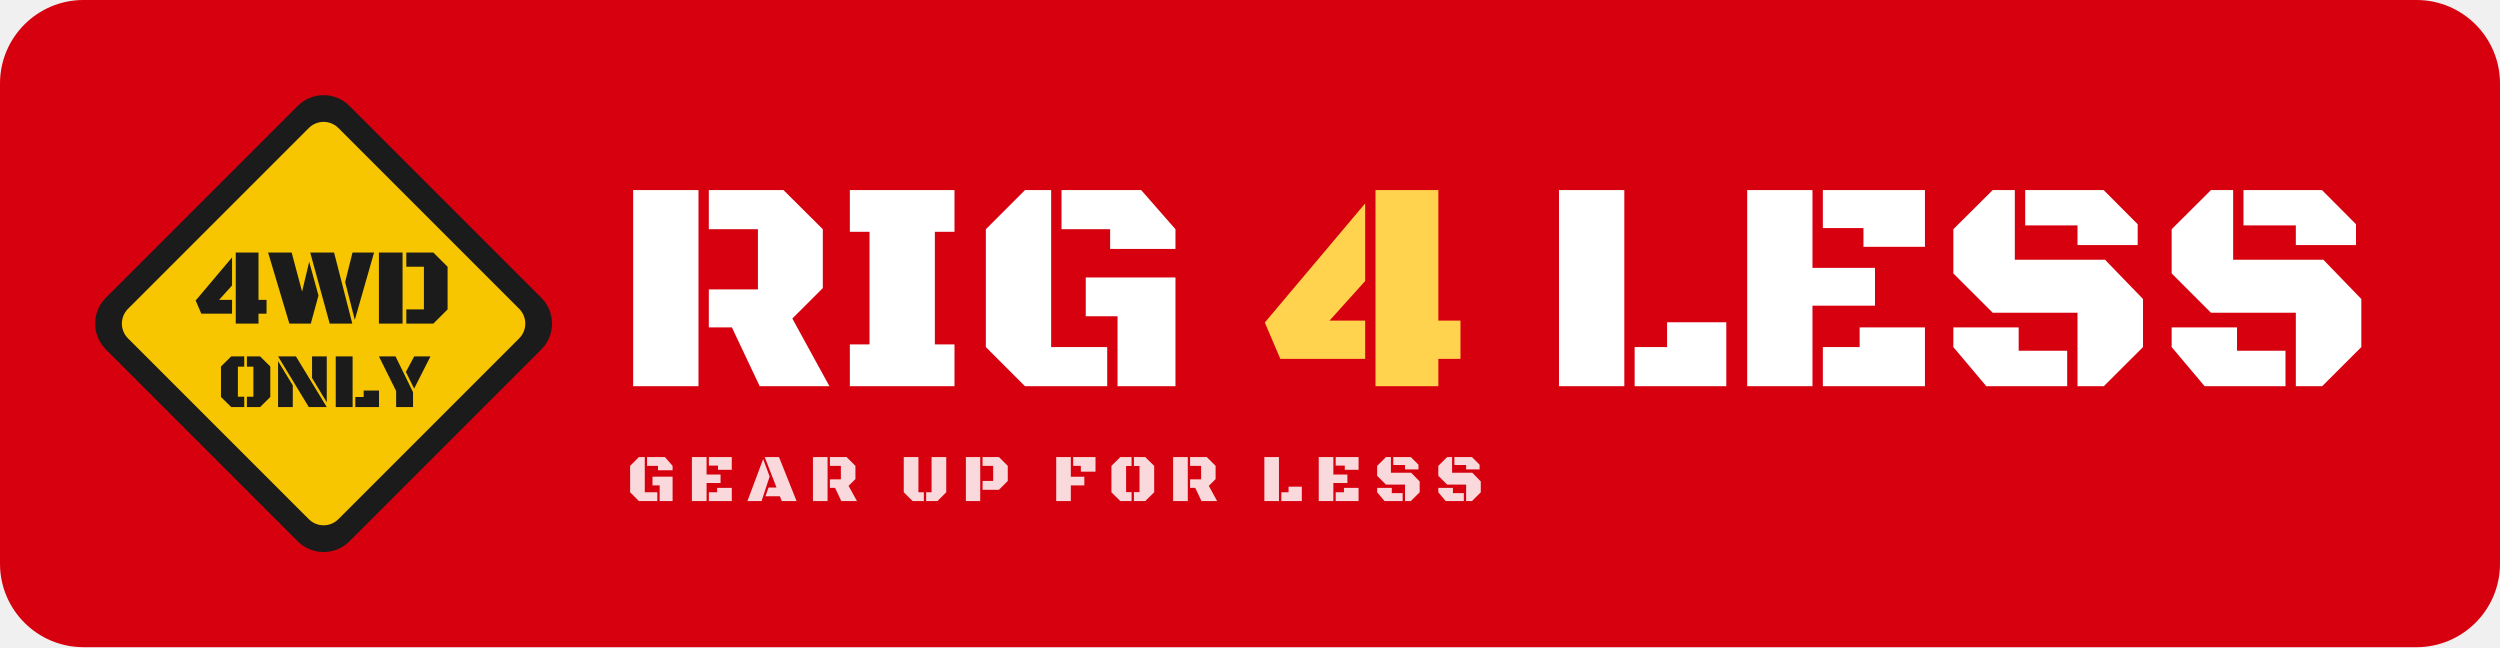
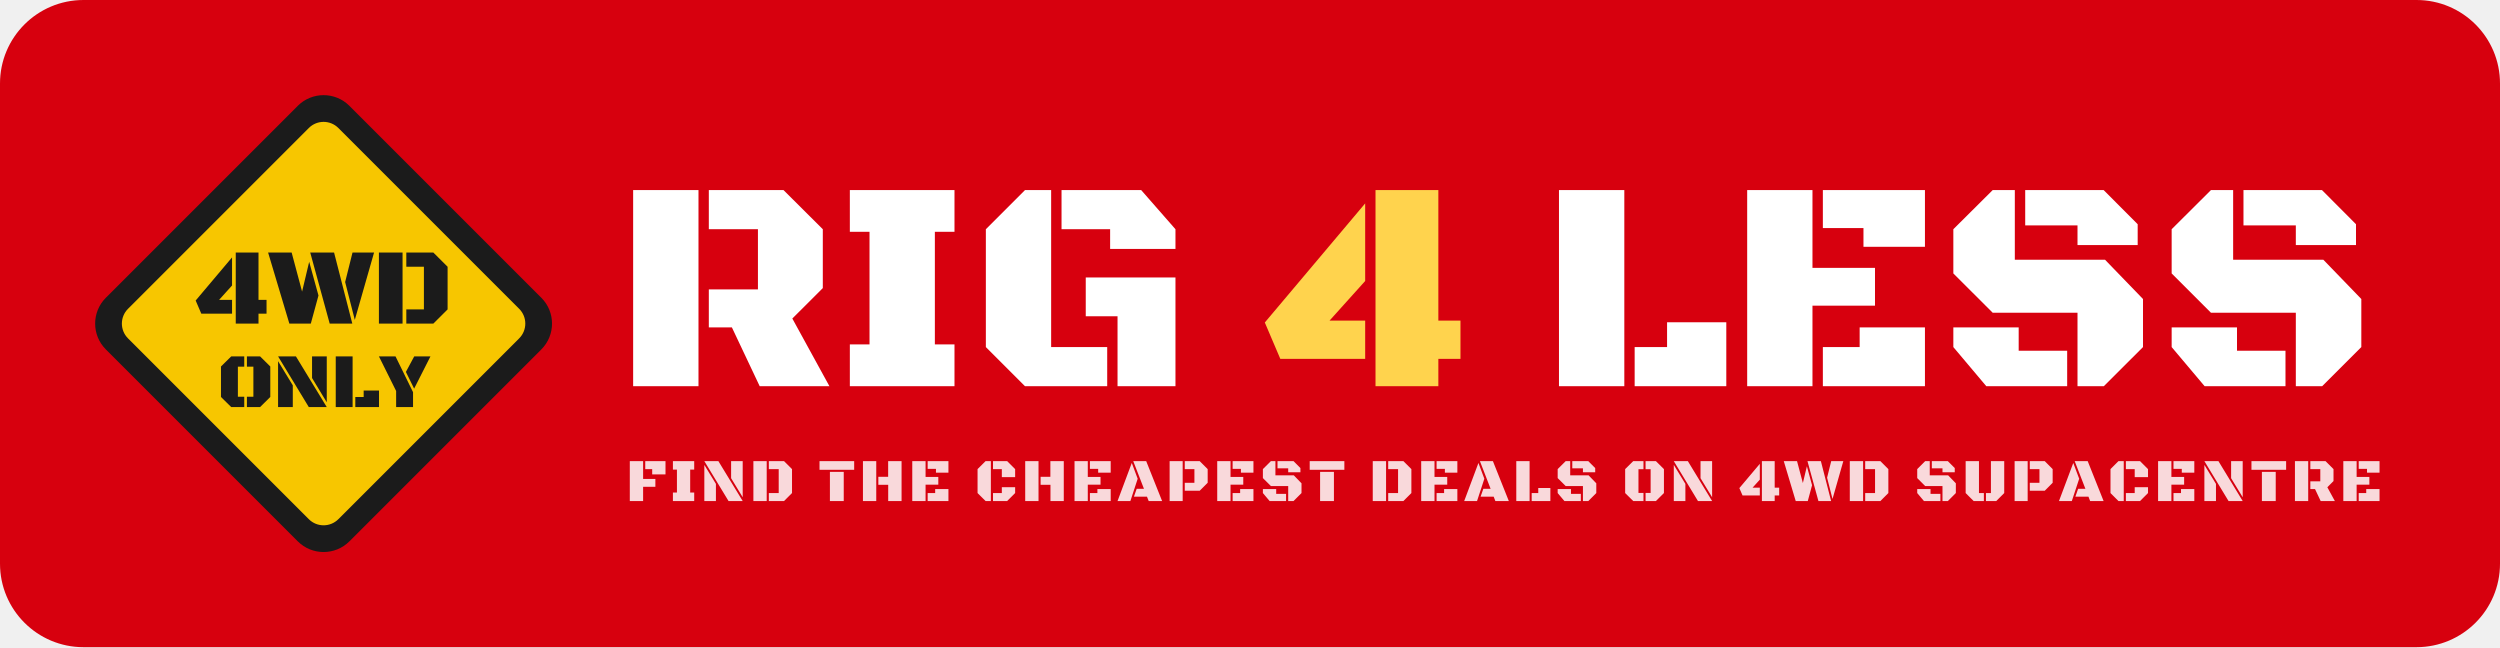
<svg xmlns="http://www.w3.org/2000/svg" viewBox="0 0 479 124" role="img" aria-label="Rig 4 Less">
  <rect width="100%" height="124" rx="16" fill="#D7000E" />
  <g transform="translate(12 12)">
    <g transform="translate(0 0) scale(1)">
      <rect x="17" y="17" width="66" height="66" rx="7" transform="rotate(45 50 50)" fill="#1B1B1B" />
      <rect x="21.5" y="21.5" width="57" height="57" rx="4" transform="rotate(45 50 50)" fill="#F7C600" />
      <g transform="translate(25.35986 50)">
        <path d="M12.17 0L7.81 0L7.81-13.61L12.17-13.61L12.17-4.55L13.71-4.55L13.71-1.90L12.17-1.90L12.17 0ZM7.10-1.90L1.21-1.90L0.13-4.42L7.10-12.68L7.10-7.30L4.62-4.55L7.10-4.55L7.10-1.90ZM22.19 0L18.08 0L14.01-13.61L18.52-13.61L20.52-6.13L21.88-11.84L23.66-5.38L22.19 0ZM30.14 0L25.81 0L22.08-13.61L26.65-13.61L30.14 0ZM34.31-13.61L30.62-0.71L28.77-7.96L30.18-13.61L34.31-13.61ZM45.67 0L40.49 0L40.49-2.72L43.86-2.72L43.86-10.89L40.49-10.89L40.49-13.61L45.67-13.61L48.40-10.89L48.40-2.72L45.67 0ZM39.77 0L35.24 0L35.24-13.61L39.77-13.61L39.77 0Z" fill="#1B1B1B" />
      </g>
      <g transform="translate(29.70825 66)">
        <path d="M8.12 0L5.60 0L5.60-1.98L6.84-1.98L6.84-7.75L5.60-7.75L5.60-9.72L8.12-9.72L10.08-7.78L10.08-1.94L8.12 0ZM5.09 0L2.60 0L0.63-1.94L0.63-7.78L2.60-9.72L5.09-9.72L5.09-7.75L3.87-7.75L3.87-1.98L5.09-1.98L5.09 0ZM20.90 0L17.46 0L11.57-9.72L14.99-9.72L20.90 0ZM20.90-9.72L20.90-0.92L18.08-5.57L18.08-9.72L20.90-9.72ZM14.39 0L11.57 0L11.57-8.80L14.39-4.17L14.39 0ZM25.85 0L22.62 0L22.62-9.72L25.85-9.72L25.85 0ZM30.91 0L26.37 0L26.37-1.94L27.97-1.94L27.97-3.17L30.91-3.17L30.91 0ZM37.43 0L34.19 0L34.19-3.09L30.89-9.72L34.07-9.72L37.43-2.86L37.43 0ZM40.77-9.72L37.64-3.54L36.06-6.74L37.66-9.72L40.77-9.72Z" fill="#1B1B1B" />
      </g>
    </g>
    <g transform="translate(106 62)">
      <path d="M22.23-11.27L17.81-11.27L17.81-18.55L27.22-18.55L27.22-30.08L17.81-30.08L17.81-37.58L32.12-37.58L39.65-30.08L39.65-18.80L33.81-12.97L40.92 0L27.56 0L22.23-11.27ZM15.83 0L3.31 0L3.31-37.58L15.83-37.58L15.83 0ZM64.88 0L44.83 0L44.83-8.01L48.60-8.01L48.60-29.59L44.83-29.59L44.83-37.58L64.88-37.58L64.88-29.59L61.12-29.59L61.12-8.01L64.88-8.01L64.88 0ZM94.14 0L78.39 0L70.89-7.50L70.89-30.08L78.39-37.58L83.40-37.58L83.40-7.50L94.14-7.50L94.14 0ZM107.22-26.31L94.70-26.31L94.70-30.08L85.39-30.08L85.39-37.58L100.65-37.58L107.22-30.08L107.22-26.31ZM107.22 0L96.12 0L96.12-13.40L90.03-13.40L90.03-20.84L107.22-20.84L107.22 0Z" fill="#fff" />
    </g>
    <g transform="translate(229.9678 62)">
      <path d="M33.62 0L21.58 0L21.58-37.58L33.62-37.58L33.62-12.57L37.86-12.57L37.86-5.24L33.62-5.24L33.62 0ZM19.60-5.24L3.34-5.24L0.37-12.21L19.60-35.03L19.60-20.16L12.77-12.57L19.60-12.57L19.60-5.24Z" fill="#FFD34D" />
    </g>
    <g transform="translate(283.3896 62)">
      <path d="M15.83 0L3.31 0L3.31-37.58L15.83-37.58L15.83 0ZM35.37 0L17.81 0L17.81-7.50L24.02-7.50L24.02-12.26L35.37-12.26L35.37 0ZM51.88 0L39.37 0L39.37-37.58L51.88-37.58L51.88-22.68L63.86-22.68L63.86-15.43L51.88-15.43L51.88 0ZM73.43-26.71L61.65-26.71L61.65-30.30L53.87-30.30L53.87-37.58L73.43-37.58L73.43-26.71ZM73.43 0L53.87 0L53.87-7.50L60.92-7.50L60.92-11.27L73.43-11.27L73.43 0ZM107.70 0L102.66 0L102.66-14.08L86.41-14.08L78.87-21.61L78.87-30.08L86.41-37.58L90.65-37.58L90.65-24.24L107.93-24.24L115.21-16.71L115.21-7.50L107.70 0ZM114.19-27.05L102.66-27.05L102.66-30.81L92.64-30.81L92.64-37.58L107.67-37.58L114.19-31.04L114.19-27.05ZM100.68 0L85.19 0L78.87-7.50L78.87-11.27L91.39-11.27L91.39-6.80L100.68-6.80L100.68 0ZM149.53 0L144.49 0L144.49-14.08L128.23-14.08L120.70-21.61L120.70-30.08L128.23-37.58L132.48-37.58L132.48-24.24L149.76-24.24L157.04-16.71L157.04-7.50L149.53 0ZM156.02-27.05L144.49-27.05L144.49-30.81L134.46-30.81L134.46-37.58L149.50-37.58L156.02-31.04L156.02-27.05ZM142.51 0L127.02 0L120.70-7.50L120.70-11.27L133.22-11.27L133.22-6.80L142.51-6.80L142.51 0Z" fill="#fff" />
    </g>
    <g transform="translate(108 84)">
-       <path d="M5.94 0L2.41 0L0.73-1.68L0.73-6.74L2.41-8.42L3.54-8.42L3.54-1.68L5.94-1.68L5.94 0ZM8.87-5.90L6.07-5.90L6.07-6.74L3.98-6.74L3.98-8.42L7.40-8.42L8.87-6.74L8.87-5.90ZM8.87 0L6.39 0L6.39-3.00L5.02-3.00L5.02-4.67L8.87-4.67L8.87 0ZM15.38 0L12.57 0L12.57-8.42L15.38-8.42L15.38-5.08L18.06-5.08L18.06-3.46L15.38-3.46L15.38 0ZM20.21-5.99L17.57-5.99L17.57-6.79L15.82-6.79L15.82-8.42L20.21-8.42L20.21-5.99ZM20.21 0L15.82 0L15.82-1.68L17.40-1.68L17.40-2.53L20.21-2.53L20.21 0ZM32.62 0L29.78 0L29.42-0.92L26.67-0.92L27.25-2.59L28.78-2.59L26.52-8.42L29.26-8.42L32.62 0ZM25.92 0L23.21 0L26.22-8.04L27.46-4.70L25.92 0ZM40.00-2.53L39.01-2.53L39.01-4.16L41.11-4.16L41.11-6.74L39.01-6.74L39.01-8.42L42.21-8.42L43.90-6.74L43.90-4.21L42.59-2.91L44.19 0L41.19 0L40.00-2.53ZM38.56 0L35.76 0L35.76-8.42L38.56-8.42L38.56 0ZM59.62 0L57.45 0L57.45-1.68L58.49-1.68L58.49-8.42L61.30-8.42L61.30-1.68L59.62 0ZM57.01 0L54.85 0L53.16-1.68L53.16-8.42L55.97-8.42L55.97-1.68L57.01-1.68L57.01 0ZM71.40-2.16L68.26-2.16L68.26-3.85L70.29-3.85L70.29-6.74L68.26-6.74L68.26-8.42L71.40-8.42L73.09-6.74L73.09-3.85L71.40-2.16ZM67.81 0L65.06 0L65.06-8.42L67.81-8.42L67.81 0ZM85.17 0L82.37 0L82.37-8.42L85.17-8.42L85.17-4.66L87.76-4.66L87.76-3.00L85.17-3.00L85.17 0ZM89.90-5.63L87.09-5.63L87.09-6.74L85.62-6.74L85.62-8.42L89.90-8.42L89.90-5.63ZM99.43 0L97.26 0L97.26-1.71L98.33-1.71L98.33-6.72L97.26-6.72L97.26-8.42L99.43-8.42L101.14-6.74L101.14-1.68L99.43 0ZM96.81 0L94.65 0L92.95-1.68L92.95-6.74L94.65-8.42L96.81-8.42L96.81-6.72L95.76-6.72L95.76-1.71L96.81-1.71L96.81 0ZM109.01-2.53L108.02-2.53L108.02-4.16L110.13-4.16L110.13-6.74L108.02-6.74L108.02-8.42L111.23-8.42L112.91-6.74L112.91-4.21L111.61-2.91L113.20 0L110.20 0L109.01-2.53ZM107.58 0L104.77 0L104.77-8.42L107.58-8.42L107.58 0ZM125.05 0L122.25 0L122.25-8.42L125.05-8.42L125.05 0ZM129.43 0L125.50 0L125.50-1.68L126.89-1.68L126.89-2.75L129.43-2.75L129.43 0ZM135.47 0L132.67 0L132.67-8.42L135.47-8.42L135.47-5.08L138.16-5.08L138.16-3.46L135.47-3.46L135.47 0ZM140.30-5.99L137.66-5.99L137.66-6.79L135.92-6.79L135.92-8.42L140.30-8.42L140.30-5.99ZM140.30 0L135.92 0L135.92-1.68L137.50-1.68L137.50-2.53L140.30-2.53L140.30 0ZM150.32 0L149.20 0L149.20-3.15L145.55-3.15L143.86-4.84L143.86-6.74L145.55-8.42L146.50-8.42L146.50-5.43L150.38-5.43L152.01-3.75L152.01-1.68L150.32 0ZM151.78-6.06L149.20-6.06L149.20-6.91L146.95-6.91L146.95-8.42L150.32-8.42L151.78-6.96L151.78-6.06ZM148.75 0L145.28 0L143.86-1.68L143.86-2.53L146.67-2.53L146.67-1.52L148.75-1.52L148.75 0ZM162.04 0L160.91 0L160.91-3.15L157.27-3.15L155.58-4.84L155.58-6.74L157.27-8.42L158.22-8.42L158.22-5.43L162.09-5.43L163.72-3.75L163.72-1.68L162.04 0ZM163.49-6.06L160.91-6.06L160.91-6.91L158.66-6.91L158.66-8.42L162.03-8.42L163.49-6.96L163.49-6.06ZM160.47 0L156.99 0L155.58-1.68L155.58-2.53L158.38-2.53L158.38-1.52L160.47-1.52L160.47 0Z" fill="#fff" opacity=".85" />
+       <path d="M3.22 0L0.67 0L0.67-7.65L3.22-7.65L3.22-4.23L5.57-4.23L5.57-2.73L3.22-2.73L3.22 0ZM7.51-5.11L4.96-5.11L4.96-6.12L3.63-6.12L3.63-7.65L7.51-7.65L7.51-5.11ZM13.01 0L8.93 0L8.93-1.63L9.70-1.63L9.70-6.02L8.93-6.02L8.93-7.65L13.01-7.65L13.01-6.02L12.24-6.02L12.24-1.63L13.01-1.63L13.01 0ZM22.30 0L19.59 0L14.95-7.65L17.64-7.65L22.30 0ZM22.30-7.65L22.30-0.73L20.08-4.38L20.08-7.65L22.30-7.65ZM17.17 0L14.95 0L14.95-6.92L17.17-3.29L17.17 0ZM30.22 0L27.31 0L27.31-1.53L29.20-1.53L29.20-6.12L27.31-6.12L27.31-7.65L30.22-7.65L31.75-6.12L31.75-1.53L30.22 0ZM26.90 0L24.35 0L24.35-7.65L26.90-7.65L26.90 0ZM43.66-5.98L37.02-5.98L37.02-7.65L43.66-7.65L43.66-5.98ZM41.66 0L39.01 0L39.01-5.59L41.66-5.59L41.66 0ZM52.74 0L50.18 0L50.18-3.11L48.29-3.11L48.29-4.64L50.17-4.64L50.17-7.65L52.74-7.65L52.74 0ZM47.89 0L45.34 0L45.34-7.65L47.89-7.65L47.89 0ZM57.34 0L54.79 0L54.79-7.65L57.34-7.65L57.34-4.62L59.78-4.62L59.78-3.14L57.34-3.14L57.34 0ZM61.72-5.44L59.33-5.44L59.33-6.17L57.74-6.17L57.74-7.65L61.72-7.65L61.72-5.44ZM61.72 0L57.74 0L57.74-1.53L59.18-1.53L59.18-2.29L61.72-2.29L61.72 0ZM69.85 0L68.84 0L67.30-1.53L67.30-6.12L68.84-7.65L69.85-7.65L69.85 0ZM74.50-4.58L71.95-4.58L71.95-6.12L70.26-6.12L70.26-7.65L72.97-7.65L74.50-6.12L74.50-4.58ZM72.97 0L70.26 0L70.26-1.53L71.95-1.53L71.95-2.65L74.50-2.65L74.50-1.53L72.97 0ZM83.82 0L81.27 0L81.27-3.11L79.38-3.11L79.38-4.64L81.25-4.64L81.25-7.65L83.82-7.65L83.82 0ZM78.98 0L76.43 0L76.43-7.65L78.98-7.65L78.98 0ZM88.42 0L85.88 0L85.88-7.65L88.42-7.65L88.42-4.62L90.86-4.62L90.86-3.14L88.42-3.14L88.42 0ZM92.81-5.44L90.41-5.44L90.41-6.17L88.83-6.17L88.83-7.65L92.81-7.65L92.81-5.44ZM92.81 0L88.83 0L88.83-1.53L90.26-1.53L90.26-2.29L92.81-2.29L92.81 0ZM102.66 0L100.09 0L99.76-0.84L97.26-0.84L97.79-2.35L99.18-2.35L97.13-7.65L99.61-7.65L102.66 0ZM96.58 0L94.12 0L96.85-7.30L97.98-4.27L96.58 0ZM109.86-1.97L107.00-1.97L107.00-3.50L108.85-3.50L108.85-6.12L107.00-6.12L107.00-7.65L109.86-7.65L111.39-6.12L111.39-3.50L109.86-1.97ZM106.60 0L104.10 0L104.10-7.65L106.60-7.65L106.60 0ZM115.77 0L113.22 0L113.22-7.65L115.77-7.65L115.77-4.62L118.21-4.62L118.21-3.14L115.77-3.14L115.77 0ZM120.16-5.44L117.76-5.44L117.76-6.17L116.17-6.17L116.17-7.65L120.16-7.65L120.16-5.44ZM120.16 0L116.17 0L116.17-1.53L117.61-1.53L117.61-2.29L120.16-2.29L120.16 0ZM127.84 0L126.82 0L126.82-2.87L123.51-2.87L121.97-4.40L121.97-6.12L123.51-7.65L124.37-7.65L124.37-4.93L127.89-4.93L129.37-3.40L129.37-1.53L127.84 0ZM129.16-5.51L126.82-5.51L126.82-6.27L124.77-6.27L124.77-7.65L127.84-7.65L129.16-6.32L129.16-5.51ZM126.41 0L123.26 0L121.97-1.53L121.97-2.29L124.52-2.29L124.52-1.38L126.41-1.38L126.41 0ZM137.58-5.98L130.94-5.98L130.94-7.65L137.58-7.65L137.58-5.98ZM135.58 0L132.93 0L132.93-5.59L135.58-5.59L135.58 0ZM148.89 0L145.98 0L145.98-1.53L147.87-1.53L147.87-6.12L145.98-6.12L145.98-7.65L148.89-7.65L150.42-6.12L150.42-1.53L148.89 0ZM145.57 0L143.02 0L143.02-7.65L145.57-7.65L145.57 0ZM154.85 0L152.30 0L152.30-7.65L154.85-7.65L154.85-4.62L157.29-4.62L157.29-3.14L154.85-3.14L154.85 0ZM159.23-5.44L156.84-5.44L156.84-6.17L155.25-6.17L155.25-7.65L159.23-7.65L159.23-5.44ZM159.23 0L155.25 0L155.25-1.53L156.69-1.53L156.69-2.29L159.23-2.29L159.23 0ZM169.09 0L166.51 0L166.19-0.84L163.68-0.84L164.21-2.35L165.60-2.35L163.55-7.65L166.04-7.65L169.09 0ZM163.00 0L160.54 0L163.27-7.30L164.40-4.27L163.00 0ZM173.07 0L170.52 0L170.52-7.65L173.07-7.65L173.07 0ZM177.05 0L173.47 0L173.47-1.53L174.73-1.53L174.73-2.50L177.05-2.50L177.05 0ZM184.32 0L183.29 0L183.29-2.87L179.99-2.87L178.45-4.40L178.45-6.12L179.99-7.65L180.85-7.65L180.85-4.93L184.37-4.93L185.85-3.40L185.85-1.53L184.32 0ZM185.64-5.51L183.29-5.51L183.29-6.27L181.25-6.27L181.25-7.65L184.31-7.65L185.64-6.32L185.64-5.51ZM182.89 0L179.74 0L178.45-1.53L178.45-2.29L181.00-2.29L181.00-1.38L182.89-1.38L182.89 0ZM197.27 0L195.29 0L195.29-1.56L196.26-1.56L196.26-6.10L195.29-6.10L195.29-7.65L197.27-7.65L198.81-6.12L198.81-1.53L197.27 0ZM194.89 0L192.93 0L191.38-1.53L191.38-6.12L192.93-7.65L194.89-7.65L194.89-6.10L193.93-6.10L193.93-1.56L194.89-1.56L194.89 0ZM208.04 0L205.33 0L200.70-7.65L203.39-7.65L208.04 0ZM208.04-7.65L208.04-0.73L205.82-4.38L205.82-7.65L208.04-7.65ZM202.92 0L200.70 0L200.70-6.92L202.92-3.29L202.92 0ZM220.03 0L217.58 0L217.58-7.65L220.03-7.65L220.03-2.56L220.89-2.56L220.89-1.07L220.03-1.07L220.03 0ZM217.18-1.07L213.87-1.07L213.26-2.48L217.18-7.13L217.18-4.10L215.79-2.56L217.18-2.56L217.18-1.07ZM226.37 0L224.06 0L221.77-7.65L224.31-7.65L225.43-3.45L226.20-6.66L227.19-3.03L226.37 0ZM230.84 0L228.41 0L226.31-7.65L228.88-7.65L230.84 0ZM233.18-7.65L231.11-0.40L230.07-4.47L230.86-7.65L233.18-7.65ZM240.28 0L237.37 0L237.37-1.53L239.26-1.53L239.26-6.12L237.37-6.12L237.37-7.65L240.28-7.65L241.81-6.12L241.81-1.53L240.28 0ZM236.97 0L234.42 0L234.42-7.65L236.97-7.65L236.97 0ZM253.21 0L252.18 0L252.18-2.87L248.87-2.87L247.34-4.40L247.34-6.12L248.87-7.65L249.74-7.65L249.74-4.93L253.26-4.93L254.74-3.40L254.74-1.53L253.21 0ZM254.53-5.51L252.18-5.51L252.18-6.27L250.14-6.27L250.14-7.65L253.20-7.65L254.53-6.32L254.53-5.51ZM251.78 0L248.63 0L247.34-1.53L247.34-2.29L249.89-2.29L249.89-1.38L251.78-1.38L251.78 0ZM262.48 0L260.51 0L260.51-1.53L261.46-1.53L261.46-7.65L264.01-7.65L264.01-1.53L262.48 0ZM260.11 0L258.15 0L256.62-1.53L256.62-7.65L259.17-7.65L259.17-1.53L260.11-1.53L260.11 0ZM271.77-1.97L268.91-1.97L268.91-3.50L270.76-3.50L270.76-6.12L268.91-6.12L268.91-7.65L271.77-7.65L273.29-6.12L273.29-3.50L271.77-1.97ZM268.50 0L266.00 0L266.00-7.65L268.50-7.65L268.50 0ZM283.05 0L280.47 0L280.15-0.84L277.64-0.84L278.17-2.35L279.56-2.35L277.51-7.65L280.00-7.65L283.05 0ZM276.96 0L274.50 0L277.24-7.30L278.37-4.27L276.96 0ZM286.91 0L285.90 0L284.37-1.53L284.37-6.12L285.90-7.65L286.91-7.65L286.91 0ZM291.56-4.58L289.01-4.58L289.01-6.12L287.32-6.12L287.32-7.65L290.03-7.65L291.56-6.12L291.56-4.58ZM290.03 0L287.32 0L287.32-1.53L289.01-1.53L289.01-2.65L291.56-2.65L291.56-1.53L290.03 0ZM296.04 0L293.49 0L293.49-7.65L296.04-7.65L296.04-4.62L298.48-4.62L298.48-3.14L296.04-3.14L296.04 0ZM300.43-5.44L298.03-5.44L298.03-6.17L296.44-6.17L296.44-7.65L300.43-7.65L300.43-5.44ZM300.43 0L296.44 0L296.44-1.53L297.88-1.53L297.88-2.29L300.43-2.29L300.43 0ZM309.70 0L306.99 0L302.36-7.65L305.05-7.65L309.70 0ZM309.70-7.65L309.70-0.73L307.48-4.38L307.48-7.65L309.70-7.65ZM304.58 0L302.36 0L302.36-6.92L304.58-3.29L304.58 0ZM318.02-5.98L311.38-5.98L311.38-7.65L318.02-7.65L318.02-5.98ZM316.03 0L313.38 0L313.38-5.59L316.03-5.59L316.03 0ZM323.56-2.29L322.66-2.29L322.66-3.78L324.57-3.78L324.57-6.12L322.66-6.12L322.66-7.65L325.57-7.65L327.10-6.12L327.10-3.83L325.92-2.64L327.36 0L324.64 0L323.56-2.29ZM322.25 0L319.71 0L319.71-7.65L322.25-7.65L322.25 0ZM331.53 0L328.98 0L328.98-7.65L331.53-7.65L331.53-4.62L333.97-4.62L333.97-3.14L331.53-3.14L331.53 0ZM335.92-5.44L333.52-5.44L333.52-6.17L331.93-6.17L331.93-7.65L335.92-7.65L335.92-5.44ZM335.92 0L331.93 0L331.93-1.53L333.37-1.53L333.37-2.29L335.92-2.29L335.92 0Z" fill="#fff" opacity=".85" />
    </g>
  </g>
</svg>
